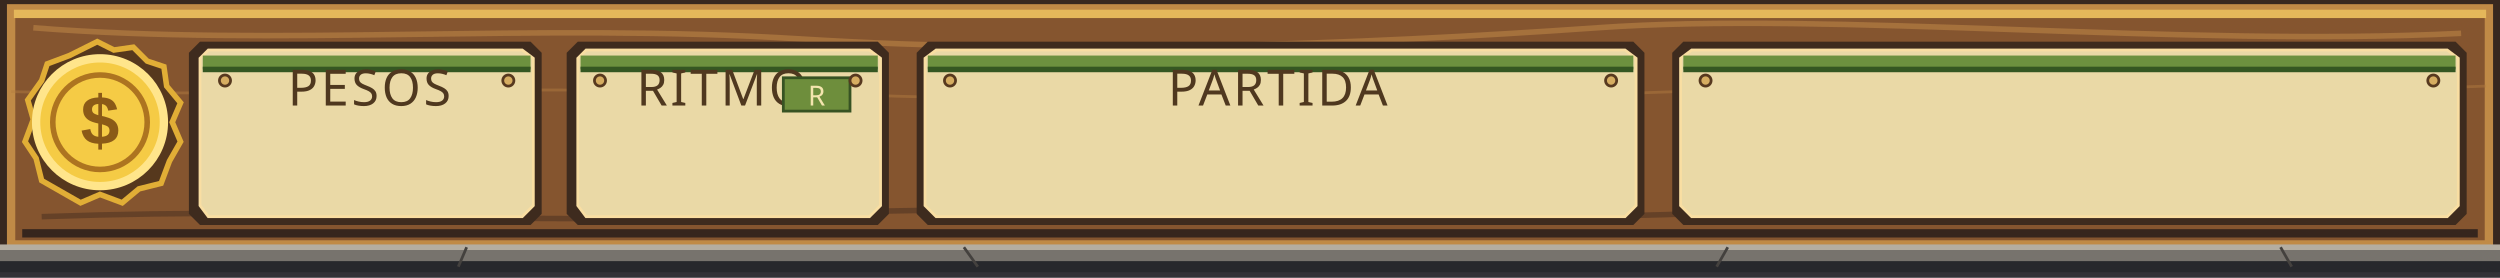
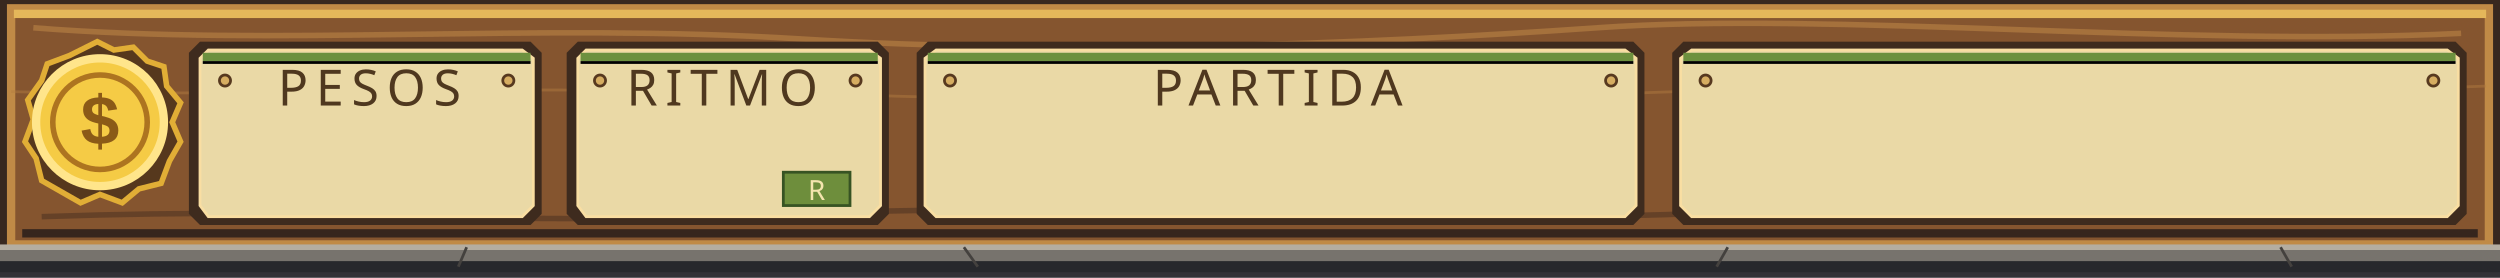
<svg xmlns="http://www.w3.org/2000/svg" width="900" height="100" viewBox="0 0 900 100">
  <rect width="900" height="100" fill="#323136" />
  <path d="M0 0H900V91H0Z" fill="#38281f" />
  <path d="M4 3H896V88H4Z" fill="#85552f" stroke="#c08a46" stroke-width="3" />
  <path d="M5 5H895" stroke="#e4b75a" stroke-width="3" />
  <path d="M8 84H892" stroke="#36251d" stroke-width="3" />
  <path d="M12 10C100 17 192 8 288 14S490 16 575 10S785 17 886 12" fill="none" stroke="#c28a49" stroke-width="2" opacity=".52" />
  <path d="M15 78C132 74 165 82 286 77S516 82 631 76S805 80 885 76" fill="none" stroke="#3f281d" stroke-width="2" opacity=".45" />
  <path d="M4 33C86 35 182 30 302 34S540 36 654 31S816 34 895 31" fill="none" stroke="#b47d40" stroke-width="1" opacity=".45" />
  <path d="M72 15H191L195 19V77L191 81H72L68 77V19Z" fill="#3e2b1e" />
  <path d="M75 18H188L192 21V74L188 78H75L72 74V21Z" fill="#ead9a6" stroke="#f9dea2" stroke-width="1" />
  <path d="M208 15H316L320 19V77L316 81H208L204 77V19Z" fill="#3e2b1e" />
  <path d="M211 18H313L317 21V74L313 78H211L208 74V21Z" fill="#ead9a6" stroke="#f9dea2" stroke-width="1" />
  <path d="M334 15H588L592 19V77L588 81H334L330 77V19Z" fill="#3e2b1e" />
  <path d="M337 18H585L589 21V74L585 78H337L333 74V21Z" fill="#ead9a6" stroke="#f9dea2" stroke-width="1" />
  <path d="M606 15H884L888 19V77L884 81H606L602 77V19Z" fill="#3e2b1e" />
  <path d="M609 18H881L885 21V74L881 78H609L605 74V21Z" fill="#ead9a6" stroke="#f9dea2" stroke-width="1" />
-   <path d="M73 20H191V25H73Z M209 20H316V25H209Z M334 20H588V25H334Z M606 20H884V25H606Z" fill="#6d913f" />
-   <path d="M73 25H191 M209 25H316 M334 25H588 M606 25H884" stroke="#355722" stroke-width="2" />
+   <path d="M73 19H191V22H73Z M209 19H316V22H209Z M334 19H588V22H334Z M606 19H884V22H606Z" fill="#6d913f" />
+   <path d="M73 22.5H191 M209 22.5H316 M334 22.5H588 M606 22.5H884" stroke="#000" stroke-width="1" />
  <path d="M35 15L41 18L48 17L53 22L59 24L60 31L65 37L62 44L65 51L61 58L58 66L50 68L44 73L36 70L29 73L22 69L15 65L13 57L9 51L12 43L10 36L15 29L17 23L25 20Z" fill="#56381d" stroke="#e1ae36" stroke-width="2" />
  <circle cx="36" cy="44" r="23" fill="#f5cb45" stroke="#ffe58b" stroke-width="3" />
  <circle cx="36" cy="44" r="17" fill="none" stroke="#ad7420" stroke-width="2" />
  <text x="36" y="52" text-anchor="middle" font-family="Arial" font-size="25" font-weight="bold" fill="#8b5a17">$</text>
-   <g font-family="Impact" fill="#4f381f" text-anchor="middle" font-size="18" letter-spacing="1">
+   <g font-family="Impact" fill="#4f381f" text-anchor="middle" font-size="18" letter-spacing="2.8">
    <text x="133" y="38">PESOS</text>
    <text x="260" y="38">RITMO</text>
    <text x="460" y="38">PARTIDA</text>
  </g>
-   <path d="M282 28H306V40H282Z" fill="#6e8e3c" stroke="#375323" stroke-width="1" />
+   <path d="M282 62H306V74H282Z" fill="#6e8e3c" stroke="#375323" stroke-width="1" />
  <g font-family="Impact" fill="#f4e5ae" text-anchor="middle" font-size="10">
-     <text x="294" y="38">R</text>
+     <text x="294" y="72">R</text>
  </g>
  <g fill="#d6ad61" stroke="#57391f" stroke-width="1">
    <circle cx="81" cy="29" r="2" />
    <circle cx="183" cy="29" r="2" />
    <circle cx="216" cy="29" r="2" />
    <circle cx="308" cy="29" r="2" />
    <circle cx="342" cy="29" r="2" />
    <circle cx="580" cy="29" r="2" />
    <circle cx="614" cy="29" r="2" />
    <circle cx="876" cy="29" r="2" />
  </g>
  <path d="M0 89H900V96H0Z" fill="#77736d" />
  <path d="M0 89H900" stroke="#b4ada1" stroke-width="2" />
  <path d="M0 96H900" stroke="#27282c" stroke-width="4" />
  <path d="M168 89L165 96M347 89L352 96M622 89L618 96M821 89L825 96" stroke="#44413e" stroke-width="1" />
</svg>
